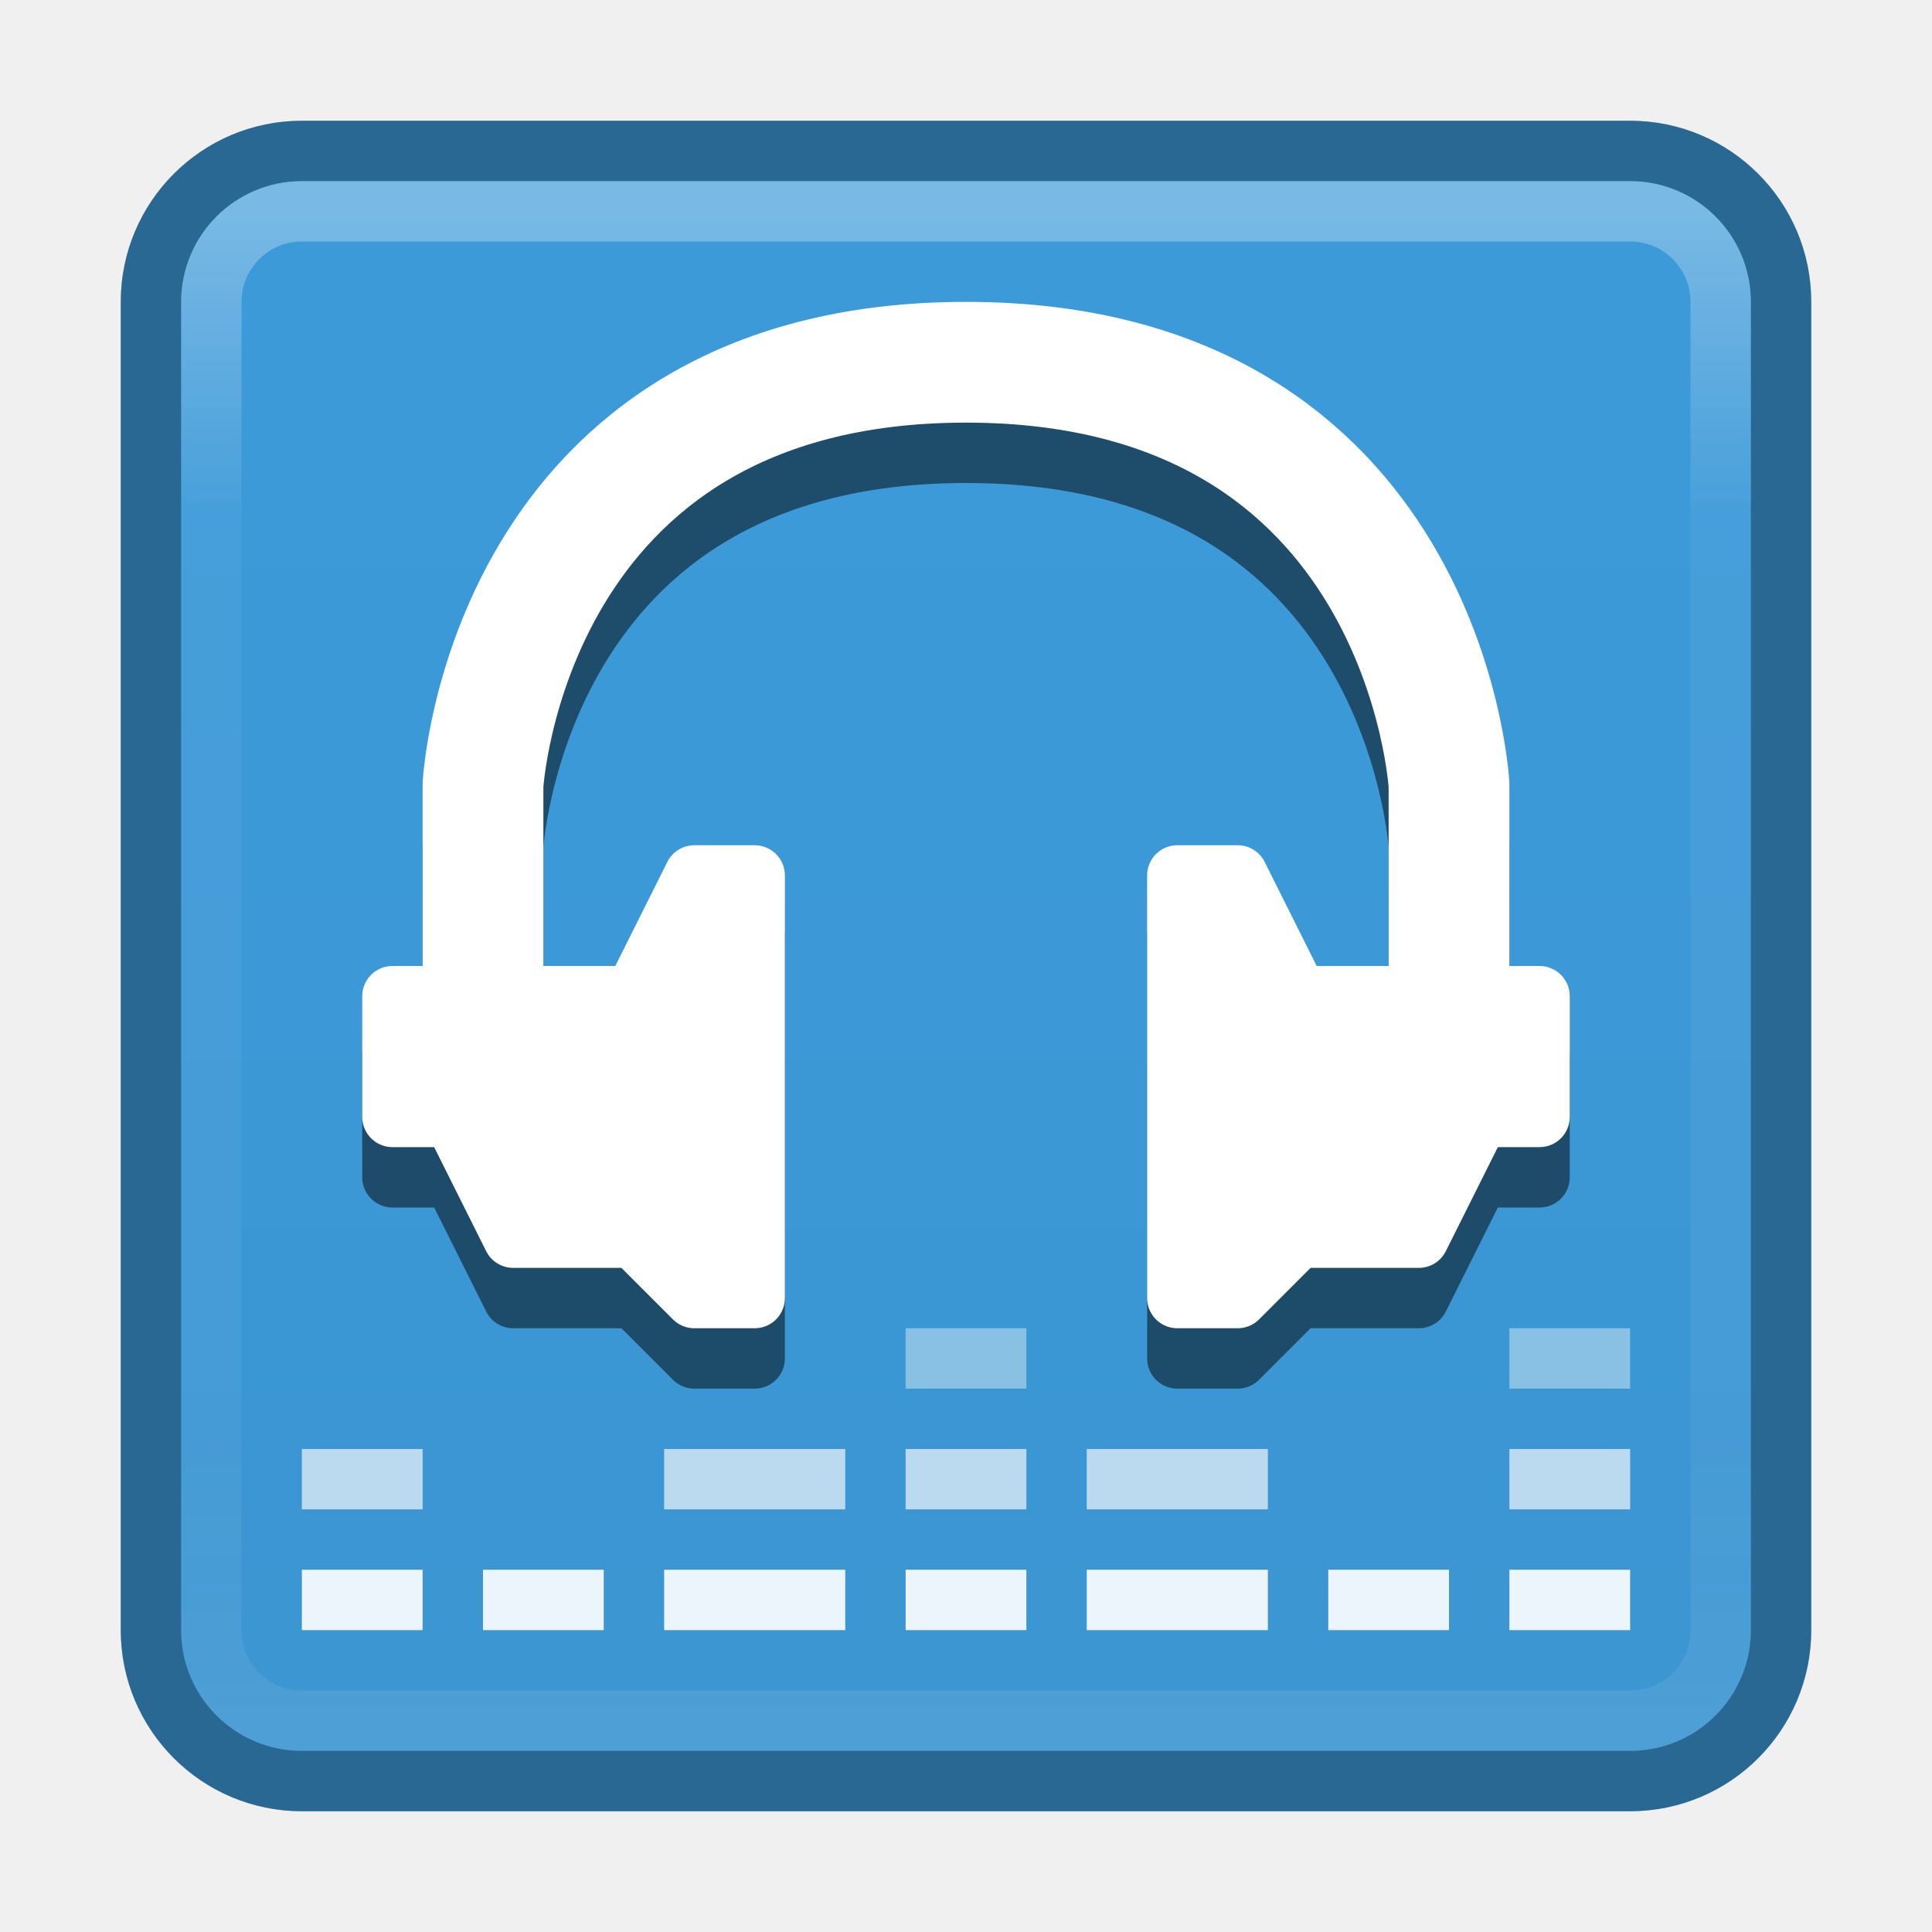
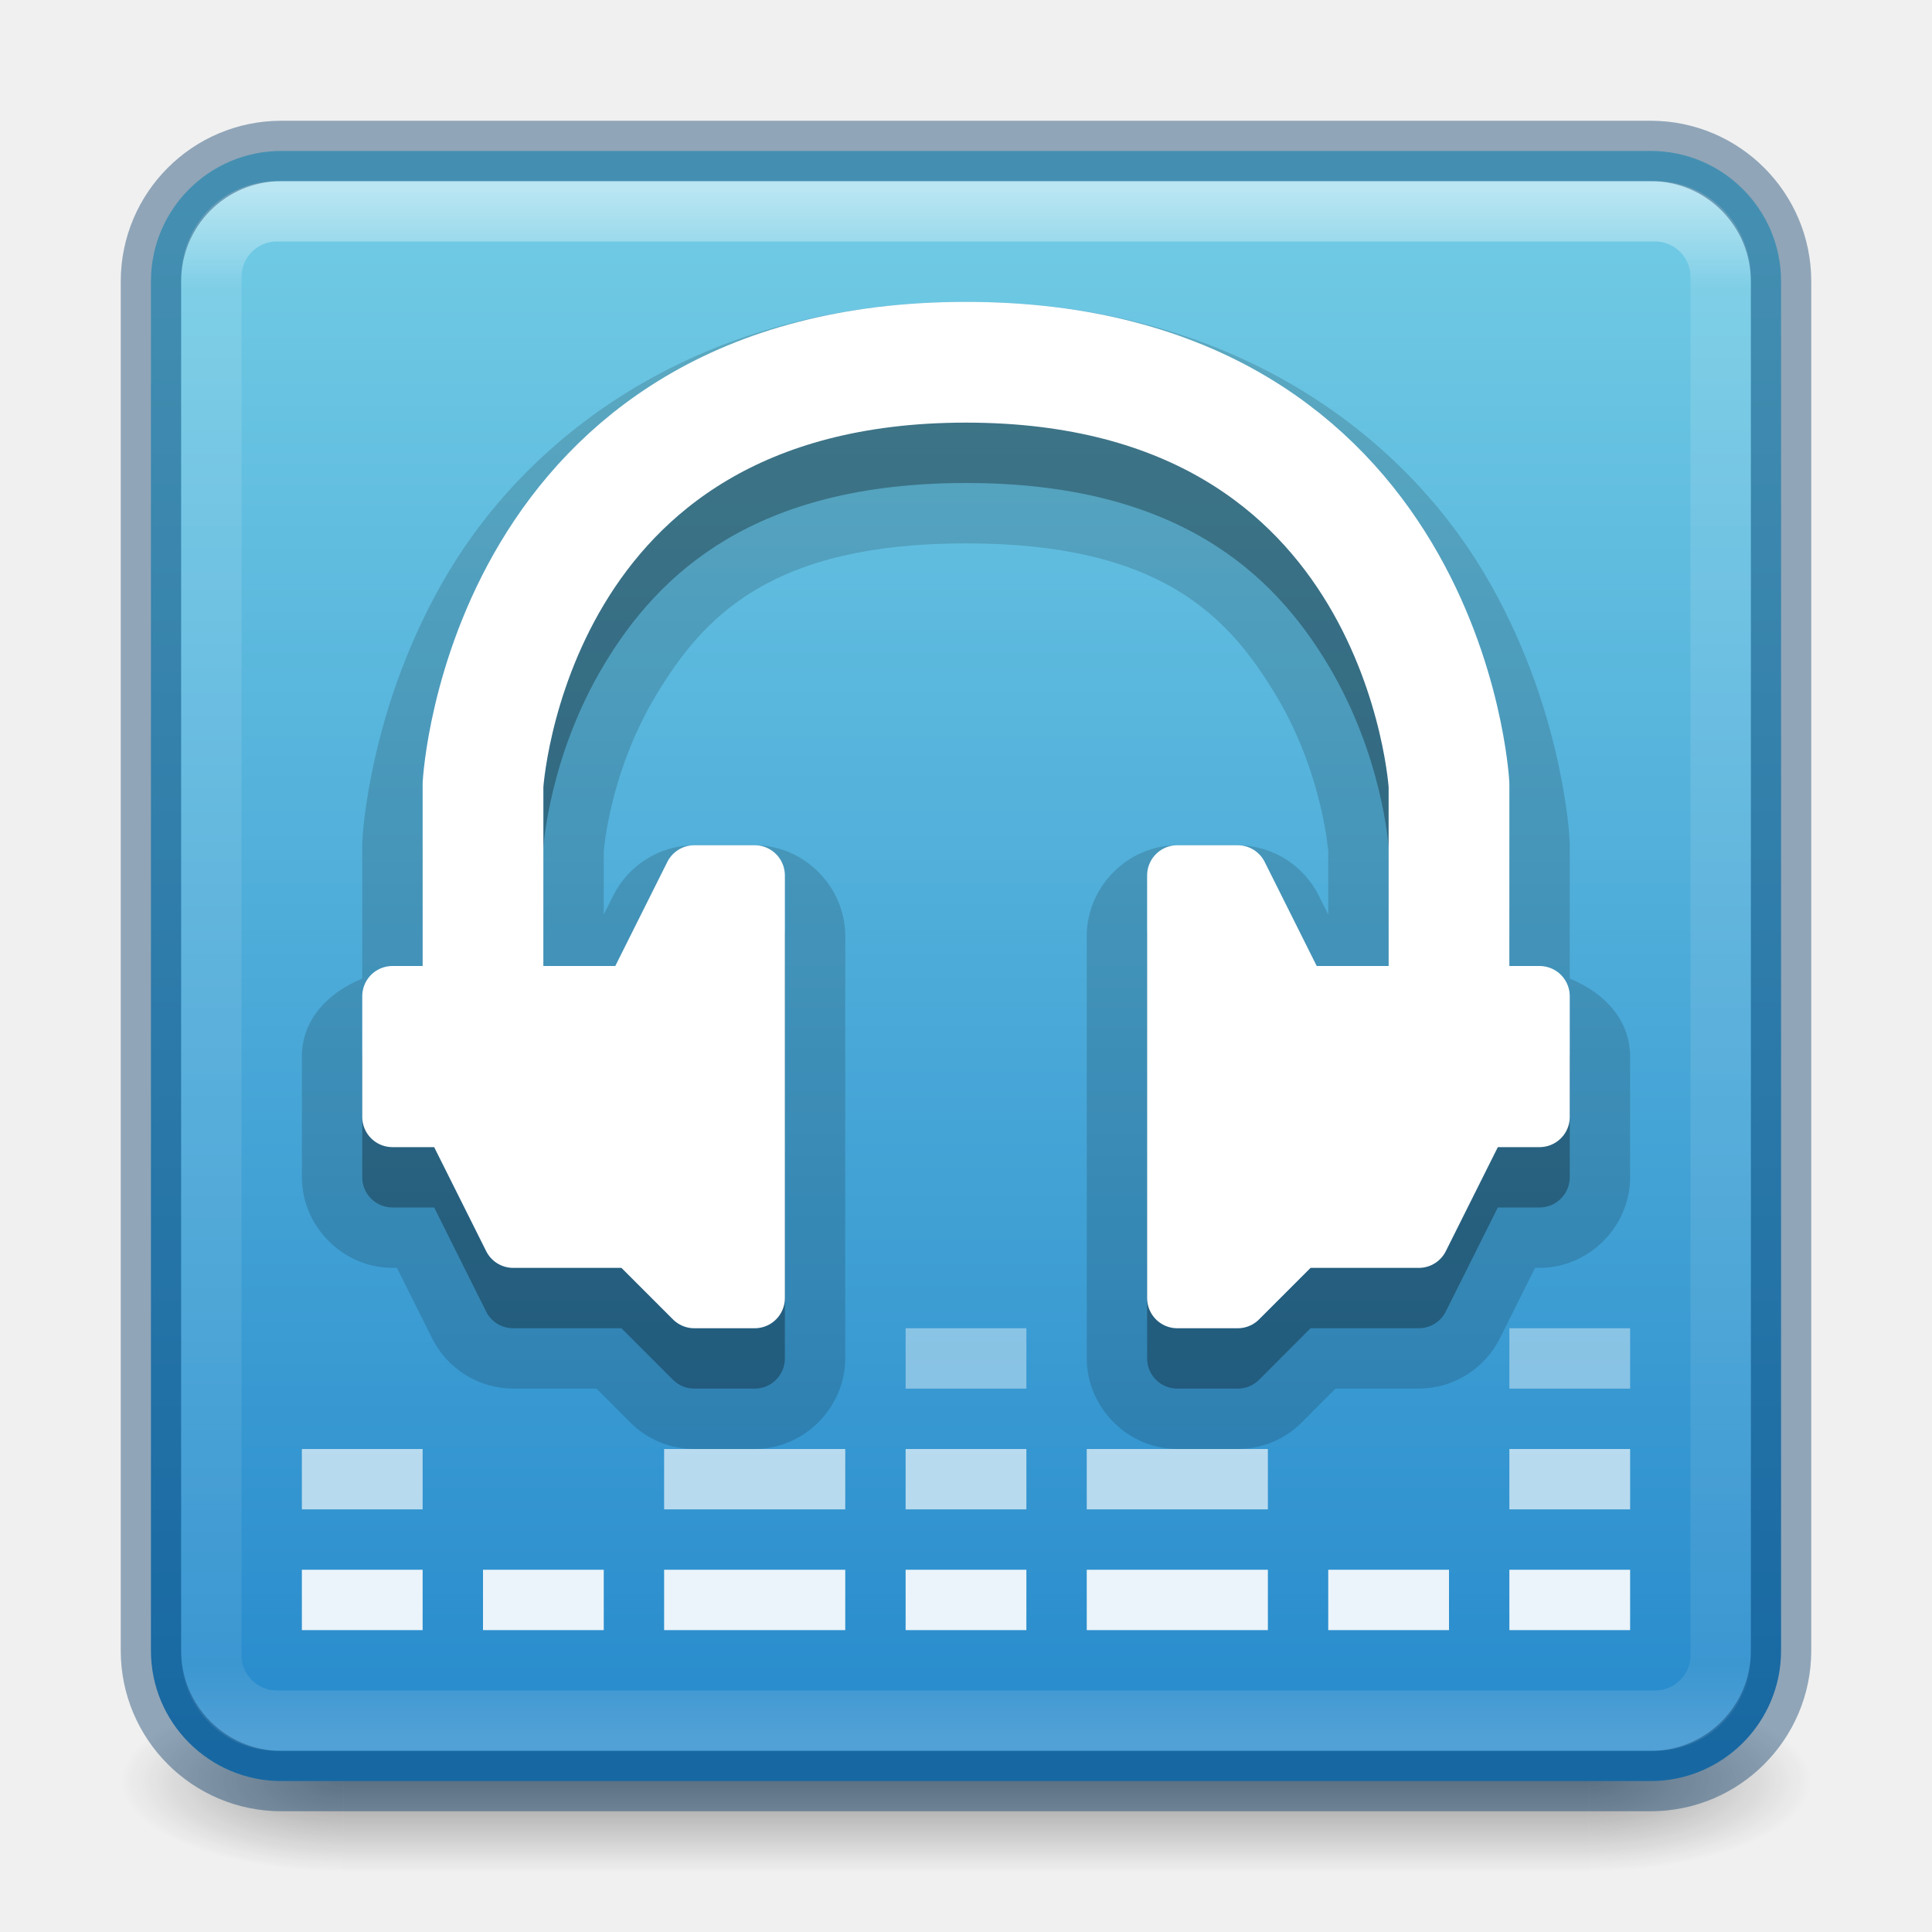
- <svg xmlns="http://www.w3.org/2000/svg" xmlns:xlink="http://www.w3.org/1999/xlink" width="32" height="32" viewBox="0 0 32 32" id="svg4166" version="1.1">
-   <defs id="defs4168">
-     <linearGradient id="linearGradient4191">
-       <stop style="stop-color:#000000;stop-opacity:0" offset="0" id="stop4193" />
-       <stop style="stop-color:#000000;stop-opacity:0.039" offset="1" id="stop4195" />
+ <svg xmlns="http://www.w3.org/2000/svg" xmlns:xlink="http://www.w3.org/1999/xlink" width="32" height="32" version="1.1">
+   <defs>
+     <linearGradient id="linearGradient4161" x1="24" x2="24" y1="5" y2="43" gradientTransform="matrix(0.6756757,0,0,0.6756757,-0.216217,-0.2162063)" gradientUnits="userSpaceOnUse" xlink:href="#linearGradient3924-0" />
+     <linearGradient id="linearGradient3924-0">
+       <stop offset="0" style="stop-color:#ffffff;stop-opacity:1" />
+       <stop offset=".063" style="stop-color:#ffffff;stop-opacity:0.235" />
+       <stop offset=".951" style="stop-color:#ffffff;stop-opacity:0.157" />
+       <stop offset="1" style="stop-color:#ffffff;stop-opacity:0.392" />
    </linearGradient>
-     <linearGradient id="linearGradient4202">
-       <stop offset="0" id="stop4204" style="stop-color:#ffffff;stop-opacity:0.1" />
-       <stop id="stop4187" offset="0.2" style="stop-color:#ffffff;stop-opacity:0.05" />
-       <stop id="stop4185" offset="0.8" style="stop-color:#ffffff;stop-opacity:0.05" />
-       <stop offset="1" id="stop4206" style="stop-color:#ffffff;stop-opacity:0.3" />
+     <radialGradient id="radialGradient2976" cx="4.993" cy="43.5" r="2.5" fx="4.993" fy="43.5" gradientTransform="matrix(2.003784,0,0,1.4,27.98813,-17.4)" gradientUnits="userSpaceOnUse" xlink:href="#linearGradient3688-166-749-6" />
+     <linearGradient id="linearGradient3688-166-749-6">
+       <stop offset="0" style="stop-color:#181818;stop-opacity:1" />
+       <stop offset="1" style="stop-color:#181818;stop-opacity:0" />
    </linearGradient>
-     <filter style="color-interpolation-filters:sRGB;" id="filter4190">
-       <feFlood flood-opacity="0.498" flood-color="rgb(0,0,0)" result="flood" id="feFlood4192" />
-       <feComposite in="flood" in2="SourceGraphic" operator="in" result="composite1" id="feComposite4194" />
-       <feGaussianBlur in="composite1" stdDeviation="1" result="blur" id="feGaussianBlur4196" />
-       <feOffset dx="1.38778e-16" dy="1" result="offset" id="feOffset4198" />
-       <feComposite in="SourceGraphic" in2="offset" operator="over" result="composite2" id="feComposite4200" />
-     </filter>
-     <linearGradient xlink:href="#linearGradient4202" id="linearGradient4208" x1="16" y1="1049" x2="16" y2="1024" gradientUnits="userSpaceOnUse" />
-     <filter style="color-interpolation-filters:sRGB;" id="filter4181">
-       <feFlood flood-opacity="0.498" flood-color="rgb(0,0,0)" result="flood" id="feFlood4183" />
-       <feComposite in="flood" in2="SourceGraphic" operator="in" result="composite1" id="feComposite4185" />
-       <feGaussianBlur in="composite1" stdDeviation="1" result="blur" id="feGaussianBlur4187" />
-       <feOffset dx="1.38778e-16" dy="1" result="offset" id="feOffset4189" />
-       <feComposite in="SourceGraphic" in2="offset" operator="over" result="composite2" id="feComposite4191" />
-     </filter>
-     <radialGradient xlink:href="#linearGradient4173" id="radialGradient4179" cx="16" cy="-2.8" fx="16" fy="-2.8" r="14" gradientTransform="matrix(0.9285714,0,0,0.7142857,1.14286,5)" gradientUnits="userSpaceOnUse" />
-     <linearGradient id="linearGradient4173">
-       <stop style="stop-color:#ffffff;stop-opacity:0.267" offset="0" id="stop4175" />
-       <stop style="stop-color:#ffffff;stop-opacity:0" offset="1" id="stop4177" />
+     <radialGradient id="radialGradient2978" cx="4.993" cy="43.5" r="2.5" fx="4.993" fy="43.5" gradientTransform="matrix(2.003784,0,0,1.4,-20.01187,-104.4)" gradientUnits="userSpaceOnUse" xlink:href="#linearGradient3688-464-309-7" />
+     <linearGradient id="linearGradient3688-464-309-7">
+       <stop offset="0" style="stop-color:#181818;stop-opacity:1" />
+       <stop offset="1" style="stop-color:#181818;stop-opacity:0" />
    </linearGradient>
-     <linearGradient xlink:href="#linearGradient4191" id="linearGradient4197" x1="16" y1="1024" x2="16" y2="1049" gradientUnits="userSpaceOnUse" gradientTransform="matrix(1.083333,0,0,1.083333,-1.333333,-86.3635)" />
+     <linearGradient id="linearGradient2980" x1="25.058" x2="25.058" y1="47.028" y2="39.999" gradientUnits="userSpaceOnUse" xlink:href="#linearGradient3702-501-757-3" />
+     <linearGradient id="linearGradient3702-501-757-3">
+       <stop offset="0" style="stop-color:#181818;stop-opacity:0" />
+       <stop offset=".5" style="stop-color:#181818;stop-opacity:1" />
+       <stop offset="1" style="stop-color:#181818;stop-opacity:0" />
+     </linearGradient>
+     <linearGradient id="linearGradient4256">
+       <stop offset="0" style="stop-color:#278acc;stop-opacity:1" />
+       <stop offset="1" style="stop-color:#72cce5;stop-opacity:1" />
+     </linearGradient>
+     <linearGradient id="linearGradient4248" x1="16" x2="16" y1="29" y2="3" gradientUnits="userSpaceOnUse" xlink:href="#linearGradient4256" />
  </defs>
-   <g id="layer1" transform="translate(0,-1020.362)" style="opacity:1">
-     <rect style="opacity:1;fill:#3d9bda;fill-opacity:1;stroke:none;stroke-width:1;stroke-miterlimit:4;stroke-dasharray:none;stroke-opacity:0" id="rect4716" width="28" height="28" x="2" y="1022.362" rx="3" ry="3" />
-     <rect ry="2.5" rx="2.5" y="1022.862" x="2.5" height="27" width="27" id="rect4718" style="opacity:1;fill:none;fill-opacity:1;stroke:#000000;stroke-width:1;stroke-miterlimit:4;stroke-dasharray:none;stroke-opacity:0.33" />
-     <rect style="opacity:1;fill:none;fill-opacity:1;stroke:url(#linearGradient4208);stroke-width:1;stroke-miterlimit:4;stroke-dasharray:none;stroke-opacity:1" id="rect4728" width="25" height="25" x="3.5" y="1023.862" rx="1.5" ry="1.5" />
-     <rect ry="2" rx="2" y="1023.362" x="3" height="26" width="26" id="rect4189" style="opacity:1;fill:url(#linearGradient4197);fill-opacity:1;stroke:none;stroke-width:1;stroke-miterlimit:4;stroke-dasharray:none;stroke-opacity:1" />
+   <g transform="matrix(0.6999997,0,0,0.3333336,-0.8000002,15.33333)" style="display:inline">
+     <g transform="matrix(1.052632,0,0,1.285713,-1.263158,-13.42854)" style="opacity:0.4">
+       <rect width="5" height="7" x="38" y="40" style="fill:url(#radialGradient2976);fill-opacity:1;stroke:none" />
+       <rect width="5" height="7" x="-10" y="-47" transform="scale(-1,-1)" style="fill:url(#radialGradient2978);fill-opacity:1;stroke:none" />
+       <rect width="28" height="7" x="10" y="40" style="fill:url(#linearGradient2980);fill-opacity:1;stroke:none" />
+     </g>
  </g>
-   <g id="layer2" style="display:inline;opacity:1">
-     <rect rx="0" ry="0" y="26" x="5" height="1" width="2" id="rect4207" style="opacity:0.9;fill:#ffffff;fill-opacity:1;stroke:#ffffff;stroke-width:0;stroke-linecap:round;stroke-linejoin:miter;stroke-miterlimit:4;stroke-dasharray:none;stroke-opacity:1" />
-     <rect style="opacity:0.9;fill:#ffffff;fill-opacity:1;stroke:#ffffff;stroke-width:0;stroke-linecap:round;stroke-linejoin:miter;stroke-miterlimit:4;stroke-dasharray:none;stroke-opacity:1" id="rect4263" width="2" height="1" x="8" y="26" ry="0" rx="0" />
-     <rect rx="0" ry="0" y="26" x="11" height="1" width="3" id="rect4265" style="opacity:0.9;fill:#ffffff;fill-opacity:1;stroke:#ffffff;stroke-width:0;stroke-linecap:round;stroke-linejoin:miter;stroke-miterlimit:4;stroke-dasharray:none;stroke-opacity:1" />
-     <rect style="opacity:0.9;fill:#ffffff;fill-opacity:1;stroke:#ffffff;stroke-width:0;stroke-linecap:round;stroke-linejoin:miter;stroke-miterlimit:4;stroke-dasharray:none;stroke-opacity:1" id="rect4267" width="2" height="1" x="15" y="26" ry="0" rx="0" />
-     <rect rx="0" ry="0" y="26" x="18" height="1" width="3" id="rect4269" style="opacity:0.9;fill:#ffffff;fill-opacity:1;stroke:#ffffff;stroke-width:0;stroke-linecap:round;stroke-linejoin:miter;stroke-miterlimit:4;stroke-dasharray:none;stroke-opacity:1" />
-     <rect style="opacity:0.9;fill:#ffffff;fill-opacity:1;stroke:#ffffff;stroke-width:0;stroke-linecap:round;stroke-linejoin:miter;stroke-miterlimit:4;stroke-dasharray:none;stroke-opacity:1" id="rect4271" width="2" height="1" x="22" y="26" ry="0" rx="0" />
-     <rect style="opacity:0.65;fill:#ffffff;fill-opacity:1;stroke:#ffffff;stroke-width:0;stroke-linecap:round;stroke-linejoin:miter;stroke-miterlimit:4;stroke-dasharray:none;stroke-opacity:1" id="rect4277" width="2" height="1" x="5" y="24" ry="0" rx="0" />
-     <rect style="opacity:0.65;fill:#ffffff;fill-opacity:1;stroke:#ffffff;stroke-width:0;stroke-linecap:round;stroke-linejoin:miter;stroke-miterlimit:4;stroke-dasharray:none;stroke-opacity:1" id="rect4281" width="3" height="1" x="11" y="24" ry="0" rx="0" />
-     <rect rx="0" ry="0" y="24" x="15" height="1" width="2" id="rect4283" style="opacity:0.65;fill:#ffffff;fill-opacity:1;stroke:#ffffff;stroke-width:0;stroke-linecap:round;stroke-linejoin:miter;stroke-miterlimit:4;stroke-dasharray:none;stroke-opacity:1" />
-     <rect style="opacity:0.65;fill:#ffffff;fill-opacity:1;stroke:#ffffff;stroke-width:0;stroke-linecap:round;stroke-linejoin:miter;stroke-miterlimit:4;stroke-dasharray:none;stroke-opacity:1" id="rect4285" width="3" height="1" x="18" y="24" ry="0" rx="0" />
-     <rect style="opacity:0.4;fill:#ffffff;fill-opacity:1;stroke:#ffffff;stroke-width:0;stroke-linecap:round;stroke-linejoin:miter;stroke-miterlimit:4;stroke-dasharray:none;stroke-opacity:1" id="rect4295" width="2" height="1" x="15" y="22" ry="0" rx="0" />
-     <rect rx="0" ry="0" y="26" x="25" height="1" width="2" id="rect4301" style="opacity:0.9;fill:#ffffff;fill-opacity:1;stroke:#ffffff;stroke-width:0;stroke-linecap:round;stroke-linejoin:miter;stroke-miterlimit:4;stroke-dasharray:none;stroke-opacity:1" />
-     <rect style="opacity:0.65;fill:#ffffff;fill-opacity:1;stroke:#ffffff;stroke-width:0;stroke-linecap:round;stroke-linejoin:miter;stroke-miterlimit:4;stroke-dasharray:none;stroke-opacity:1" id="rect4303" width="2" height="1" x="25" y="24" ry="0" rx="0" />
-     <path id="path4319" d="m 6.5,17.5 0,2 1,0 1,2 2,0 1,1 1,0 0,-7 -1,0 -1,2 z" style="display:inline;opacity:0.5;fill:#000000;fill-opacity:1;fill-rule:evenodd;stroke:#000000;stroke-width:1;stroke-linecap:butt;stroke-linejoin:round;stroke-miterlimit:4;stroke-dasharray:none;stroke-opacity:1" />
-     <rect rx="0" ry="0" y="22" x="25" height="1" width="2" id="rect4305" style="opacity:0.4;fill:#ffffff;fill-opacity:1;stroke:#ffffff;stroke-width:0;stroke-linecap:round;stroke-linejoin:miter;stroke-miterlimit:4;stroke-dasharray:none;stroke-opacity:1" />
-     <path id="path4321" d="m 8,17 0,-3 c 0,0 0.385,-7 8,-7 7.615,0 8,7 8,7 l 0,3" style="display:inline;opacity:0.5;fill:none;fill-rule:evenodd;stroke:#000000;stroke-width:2;stroke-linecap:round;stroke-linejoin:round;stroke-miterlimit:4;stroke-dasharray:none;stroke-opacity:1" />
-     <path style="display:inline;opacity:1;fill:#ffffff;fill-opacity:1;fill-rule:evenodd;stroke:#ffffff;stroke-width:1;stroke-linecap:butt;stroke-linejoin:round;stroke-miterlimit:4;stroke-dasharray:none;stroke-opacity:1" d="m 6.5,16.5 0,2 1,0 1,2 2,0 1,1 1,0 0,-7 -1,0 -1,2 z" id="path4283" />
-     <path style="display:inline;opacity:0.5;fill:#000000;fill-opacity:1;fill-rule:evenodd;stroke:#000000;stroke-width:1;stroke-linecap:butt;stroke-linejoin:round;stroke-miterlimit:4;stroke-dasharray:none;stroke-opacity:1" d="m 25.5,17.5 0,2 -1,0 -1,2 -2,0 -1,1 -1,0 0,-7 1,0 1,2 z" id="path4323" />
-     <path style="display:inline;opacity:1;fill:none;fill-rule:evenodd;stroke:#ffffff;stroke-width:2;stroke-linecap:round;stroke-linejoin:round;stroke-miterlimit:4;stroke-dasharray:none;stroke-opacity:1" d="m 8,16 0,-3 c 0,0 0.385,-7 8,-7 7.615,0 8,7 8,7 l 0,3" id="path4287" />
-     <path id="path4317" d="m 25.5,16.5 0,2 -1,0 -1,2 -2,0 -1,1 -1,0 0,-7 1,0 1,2 z" style="display:inline;opacity:1;fill:#ffffff;fill-opacity:1;fill-rule:evenodd;stroke:#ffffff;stroke-width:1;stroke-linecap:butt;stroke-linejoin:round;stroke-miterlimit:4;stroke-dasharray:none;stroke-opacity:1" />
-   </g>
-   <g id="layer3" style="display:none">
-     <rect style="fill:url(#radialGradient4179);fill-opacity:1;fill-rule:evenodd;stroke:none;stroke-width:1px;stroke-linecap:butt;stroke-linejoin:miter;stroke-opacity:1" id="rect3371" width="26" height="10" x="3" y="3" rx="2" ry="2" />
-   </g>
+   <rect width="27" height="27" x="2.5" y="2.5" rx="2.16" ry="2.16" style="color:#000000;display:inline;overflow:visible;visibility:visible;fill:url(#linearGradient4248);fill-opacity:1;fill-rule:nonzero;stroke:none;stroke-width:1;marker:none;enable-background:accumulate" />
+   <path d="M 16 5 C 11.561 5 8.769 7.236 7.43 9.473 C 6.106 11.683 6.004 13.895 6.004 13.895 C 6.002 13.927 6 13.96 6 13.992 A 1 1 0 0 0 6 14 L 6 16.209 C 5.448 16.432 5 16.877 5 17.5 L 5 19.5 C 5 20.317 5.683 21 6.5 21 L 6.574 21 L 7.158 22.168 C 7.411 22.675 7.933 22.999 8.5 23 L 9.879 23 L 10.439 23.561 C 10.72 23.842 11.103 24 11.5 24 L 12.5 24 C 13.316 24 14 23.317 14 22.5 L 14 15.5 C 14 14.684 13.316 14 12.5 14 L 11.5 14 C 10.933 14.001 10.411 14.325 10.158 14.832 L 10 15.146 L 10 14.1 C 9.999 14.112 10.09 12.813 10.859 11.527 C 11.656 10.198 12.783 9 16 9 C 19.217 9 20.344 10.198 21.141 11.527 C 21.91 12.813 22.001 14.123 22 14.1 L 22 15.146 L 21.842 14.832 C 21.589 14.325 21.067 14.001 20.5 14 L 19.5 14 C 18.683 14 18 14.684 18 15.5 L 18 22.5 C 18 23.317 18.683 24 19.5 24 L 20.5 24 C 20.897 24 21.28 23.842 21.561 23.561 L 22.121 23 L 23.5 23 C 24.067 22.999 24.589 22.675 24.842 22.168 L 25.426 21 L 25.5 21 C 26.317 21 27 20.317 27 19.5 L 27 17.5 C 27 16.877 26.552 16.432 26 16.209 L 26 14 A 1 1 0 0 0 26 13.99 C 26 13.958 25.998 13.926 25.996 13.895 C 25.996 13.895 25.894 11.683 24.57 9.473 C 23.231 7.236 20.439 5 16 5 z" style="color:#000000;font-style:normal;font-variant:normal;font-weight:normal;font-stretch:normal;font-size:medium;line-height:normal;font-family:sans-serif;text-indent:0;text-align:start;text-decoration:none;text-decoration-line:none;text-decoration-style:solid;text-decoration-color:#000000;letter-spacing:normal;word-spacing:normal;text-transform:none;direction:ltr;block-progression:tb;writing-mode:lr-tb;baseline-shift:baseline;text-anchor:start;white-space:normal;clip-rule:nonzero;display:inline;overflow:visible;visibility:visible;opacity:0.15;isolation:auto;mix-blend-mode:normal;color-interpolation:sRGB;color-interpolation-filters:linearRGB;solid-color:#000000;solid-opacity:1;fill:#000000;fill-opacity:1;fill-rule:evenodd;stroke:none;stroke-width:2;stroke-linecap:round;stroke-linejoin:round;stroke-miterlimit:4;stroke-dasharray:none;stroke-dashoffset:0;stroke-opacity:1;color-rendering:auto;image-rendering:auto;shape-rendering:auto;text-rendering:auto;enable-background:accumulate" />
+   <path d="M 16,6 C 11.886,6 9.472,8.007 8.287,9.986 7.102,11.965 7.002,13.945 7.002,13.945 A 1,1 0 0 0 7,14 l 0,3 -0.5,0 A 0.5,0.5 0 0 0 6,17.5 l 0,2 A 0.5,0.5 0 0 0 6.5,20 l 0.691,0 0.861,1.723 A 0.5,0.5 0 0 0 8.5,22 l 1.793,0 0.854,0.854 A 0.5,0.5 0 0 0 11.5,23 l 1,0 A 0.5,0.5 0 0 0 13,22.5 l 0,-7 A 0.5,0.5 0 0 0 12.5,15 l -1,0 a 0.5,0.5 0 0 0 -0.447,0.277 L 10.191,17 9,17 9,14.043 C 9.001,14.024 9.097,12.525 10.002,11.014 10.913,9.493 12.499,8 16,8 c 3.501,0 5.087,1.493 5.998,3.014 0.905,1.512 1.001,3.011 1.002,3.029 L 23,17 21.809,17 20.947,15.277 A 0.5,0.5 0 0 0 20.5,15 l -1,0 A 0.5,0.5 0 0 0 19,15.5 l 0,7 a 0.5,0.5 0 0 0 0.5,0.5 l 1,0 a 0.5,0.5 0 0 0 0.354,-0.146 L 21.707,22 23.5,22 a 0.5,0.5 0 0 0 0.447,-0.277 L 24.809,20 25.5,20 A 0.5,0.5 0 0 0 26,19.5 l 0,-2 A 0.5,0.5 0 0 0 25.5,17 l -0.5,0 0,-3 a 1,1 0 0 0 -0.002,-0.055 c 0,0 -0.1,-1.98 -1.285,-3.959 C 22.528,8.007 20.114,6 16,6 Z" style="color:#000000;font-style:normal;font-variant:normal;font-weight:normal;font-stretch:normal;font-size:medium;line-height:normal;font-family:sans-serif;text-indent:0;text-align:start;text-decoration:none;text-decoration-line:none;text-decoration-style:solid;text-decoration-color:#000000;letter-spacing:normal;word-spacing:normal;text-transform:none;direction:ltr;block-progression:tb;writing-mode:lr-tb;baseline-shift:baseline;text-anchor:start;white-space:normal;clip-rule:nonzero;display:inline;overflow:visible;visibility:visible;opacity:0.3;isolation:auto;mix-blend-mode:normal;color-interpolation:sRGB;color-interpolation-filters:linearRGB;solid-color:#000000;solid-opacity:1;fill:#000000;fill-opacity:1;fill-rule:evenodd;stroke:none;stroke-width:1;stroke-linecap:butt;stroke-linejoin:round;stroke-miterlimit:4;stroke-dasharray:none;stroke-dashoffset:0;stroke-opacity:1;color-rendering:auto;image-rendering:auto;shape-rendering:auto;text-rendering:auto;enable-background:accumulate" />
+   <rect width="25" height="25" x="3.5" y="3.5" rx="1.087" ry="1.087" style="opacity:0.5;fill:none;stroke:url(#linearGradient4161);stroke-width:1;stroke-linecap:round;stroke-linejoin:round;stroke-miterlimit:4;stroke-dasharray:none;stroke-dashoffset:0;stroke-opacity:1" />
+   <rect width="27" height="27" x="2.5" y="2.5" rx="2.16" ry="2.16" style="color:#000000;display:inline;overflow:visible;visibility:visible;opacity:0.4;fill:none;stroke:#003464;stroke-width:1;stroke-linecap:round;stroke-linejoin:round;stroke-miterlimit:4;stroke-dasharray:none;stroke-dashoffset:0;stroke-opacity:1;marker:none;enable-background:accumulate" />
+   <rect style="opacity:0.9;fill:#ffffff;fill-opacity:1;stroke:#ffffff;stroke-width:0;stroke-linecap:round;stroke-linejoin:miter;stroke-miterlimit:4;stroke-dasharray:none;stroke-opacity:1" width="2" height="1" x="5" y="26" rx="0" ry="0" />
+   <rect width="2" height="1" x="8" y="26" rx="0" ry="0" style="opacity:0.9;fill:#ffffff;fill-opacity:1;stroke:#ffffff;stroke-width:0;stroke-linecap:round;stroke-linejoin:miter;stroke-miterlimit:4;stroke-dasharray:none;stroke-opacity:1" />
+   <rect style="opacity:0.9;fill:#ffffff;fill-opacity:1;stroke:#ffffff;stroke-width:0;stroke-linecap:round;stroke-linejoin:miter;stroke-miterlimit:4;stroke-dasharray:none;stroke-opacity:1" width="3" height="1" x="11" y="26" rx="0" ry="0" />
+   <rect width="2" height="1" x="15" y="26" rx="0" ry="0" style="opacity:0.9;fill:#ffffff;fill-opacity:1;stroke:#ffffff;stroke-width:0;stroke-linecap:round;stroke-linejoin:miter;stroke-miterlimit:4;stroke-dasharray:none;stroke-opacity:1" />
+   <rect style="opacity:0.9;fill:#ffffff;fill-opacity:1;stroke:#ffffff;stroke-width:0;stroke-linecap:round;stroke-linejoin:miter;stroke-miterlimit:4;stroke-dasharray:none;stroke-opacity:1" width="3" height="1" x="18" y="26" rx="0" ry="0" />
+   <rect width="2" height="1" x="22" y="26" rx="0" ry="0" style="opacity:0.9;fill:#ffffff;fill-opacity:1;stroke:#ffffff;stroke-width:0;stroke-linecap:round;stroke-linejoin:miter;stroke-miterlimit:4;stroke-dasharray:none;stroke-opacity:1" />
+   <rect width="2" height="1" x="5" y="24" rx="0" ry="0" style="opacity:0.65;fill:#ffffff;fill-opacity:1;stroke:#ffffff;stroke-width:0;stroke-linecap:round;stroke-linejoin:miter;stroke-miterlimit:4;stroke-dasharray:none;stroke-opacity:1" />
+   <rect width="3" height="1" x="11" y="24" rx="0" ry="0" style="opacity:0.65;fill:#ffffff;fill-opacity:1;stroke:#ffffff;stroke-width:0;stroke-linecap:round;stroke-linejoin:miter;stroke-miterlimit:4;stroke-dasharray:none;stroke-opacity:1" />
+   <rect style="opacity:0.65;fill:#ffffff;fill-opacity:1;stroke:#ffffff;stroke-width:0;stroke-linecap:round;stroke-linejoin:miter;stroke-miterlimit:4;stroke-dasharray:none;stroke-opacity:1" width="2" height="1" x="15" y="24" rx="0" ry="0" />
+   <rect width="3" height="1" x="18" y="24" rx="0" ry="0" style="opacity:0.65;fill:#ffffff;fill-opacity:1;stroke:#ffffff;stroke-width:0;stroke-linecap:round;stroke-linejoin:miter;stroke-miterlimit:4;stroke-dasharray:none;stroke-opacity:1" />
+   <rect width="2" height="1" x="15" y="22" rx="0" ry="0" style="opacity:0.4;fill:#ffffff;fill-opacity:1;stroke:#ffffff;stroke-width:0;stroke-linecap:round;stroke-linejoin:miter;stroke-miterlimit:4;stroke-dasharray:none;stroke-opacity:1" />
+   <rect style="opacity:0.9;fill:#ffffff;fill-opacity:1;stroke:#ffffff;stroke-width:0;stroke-linecap:round;stroke-linejoin:miter;stroke-miterlimit:4;stroke-dasharray:none;stroke-opacity:1" width="2" height="1" x="25" y="26" rx="0" ry="0" />
+   <rect width="2" height="1" x="25" y="24" rx="0" ry="0" style="opacity:0.65;fill:#ffffff;fill-opacity:1;stroke:#ffffff;stroke-width:0;stroke-linecap:round;stroke-linejoin:miter;stroke-miterlimit:4;stroke-dasharray:none;stroke-opacity:1" />
+   <rect style="opacity:0.4;fill:#ffffff;fill-opacity:1;stroke:#ffffff;stroke-width:0;stroke-linecap:round;stroke-linejoin:miter;stroke-miterlimit:4;stroke-dasharray:none;stroke-opacity:1" width="2" height="1" x="25" y="22" rx="0" ry="0" />
+   <path d="m 6.5,16.5 0,2 1,0 1,2 2,0 1,1 1,0 0,-7 -1,0 -1,2 z" style="display:inline;opacity:1;fill:#ffffff;fill-opacity:1;fill-rule:evenodd;stroke:#ffffff;stroke-width:1;stroke-linecap:butt;stroke-linejoin:round;stroke-miterlimit:4;stroke-dasharray:none;stroke-opacity:1" />
+   <path d="m 8,16 0,-3 c 0,0 0.385,-7 8,-7 7.615,0 8,7 8,7 l 0,3" style="display:inline;opacity:1;fill:none;fill-rule:evenodd;stroke:#ffffff;stroke-width:2;stroke-linecap:round;stroke-linejoin:round;stroke-miterlimit:4;stroke-dasharray:none;stroke-opacity:1" />
+   <path style="display:inline;opacity:1;fill:#ffffff;fill-opacity:1;fill-rule:evenodd;stroke:#ffffff;stroke-width:1;stroke-linecap:butt;stroke-linejoin:round;stroke-miterlimit:4;stroke-dasharray:none;stroke-opacity:1" d="m 25.5,16.5 0,2 -1,0 -1,2 -2,0 -1,1 -1,0 0,-7 1,0 1,2 z" />
</svg>
